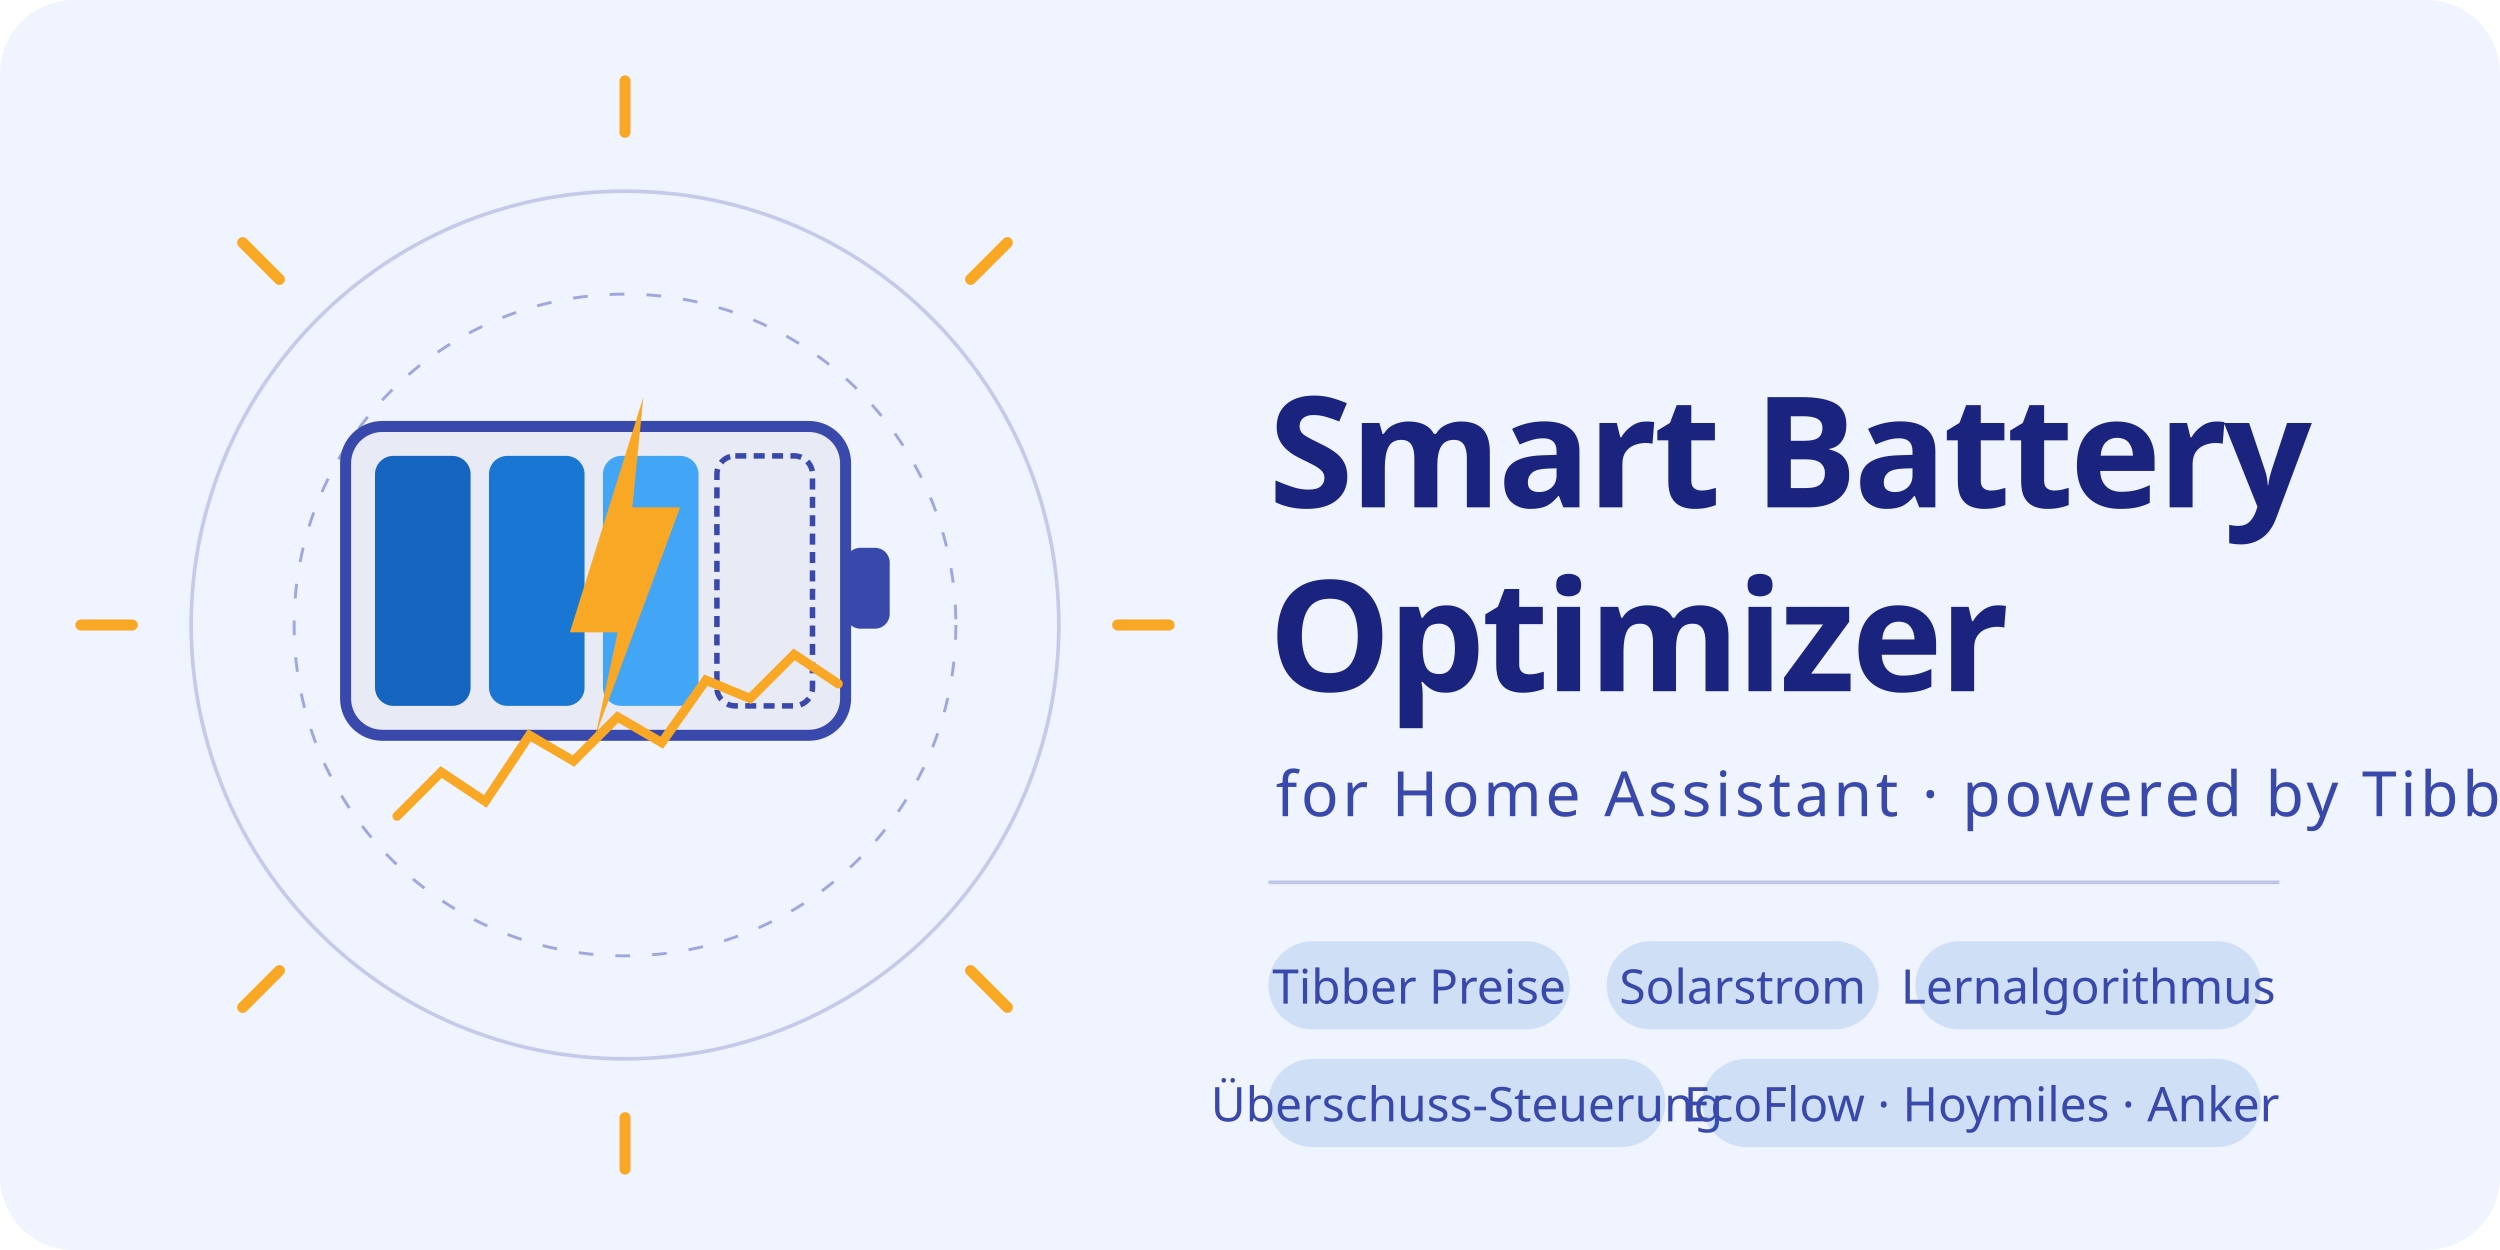
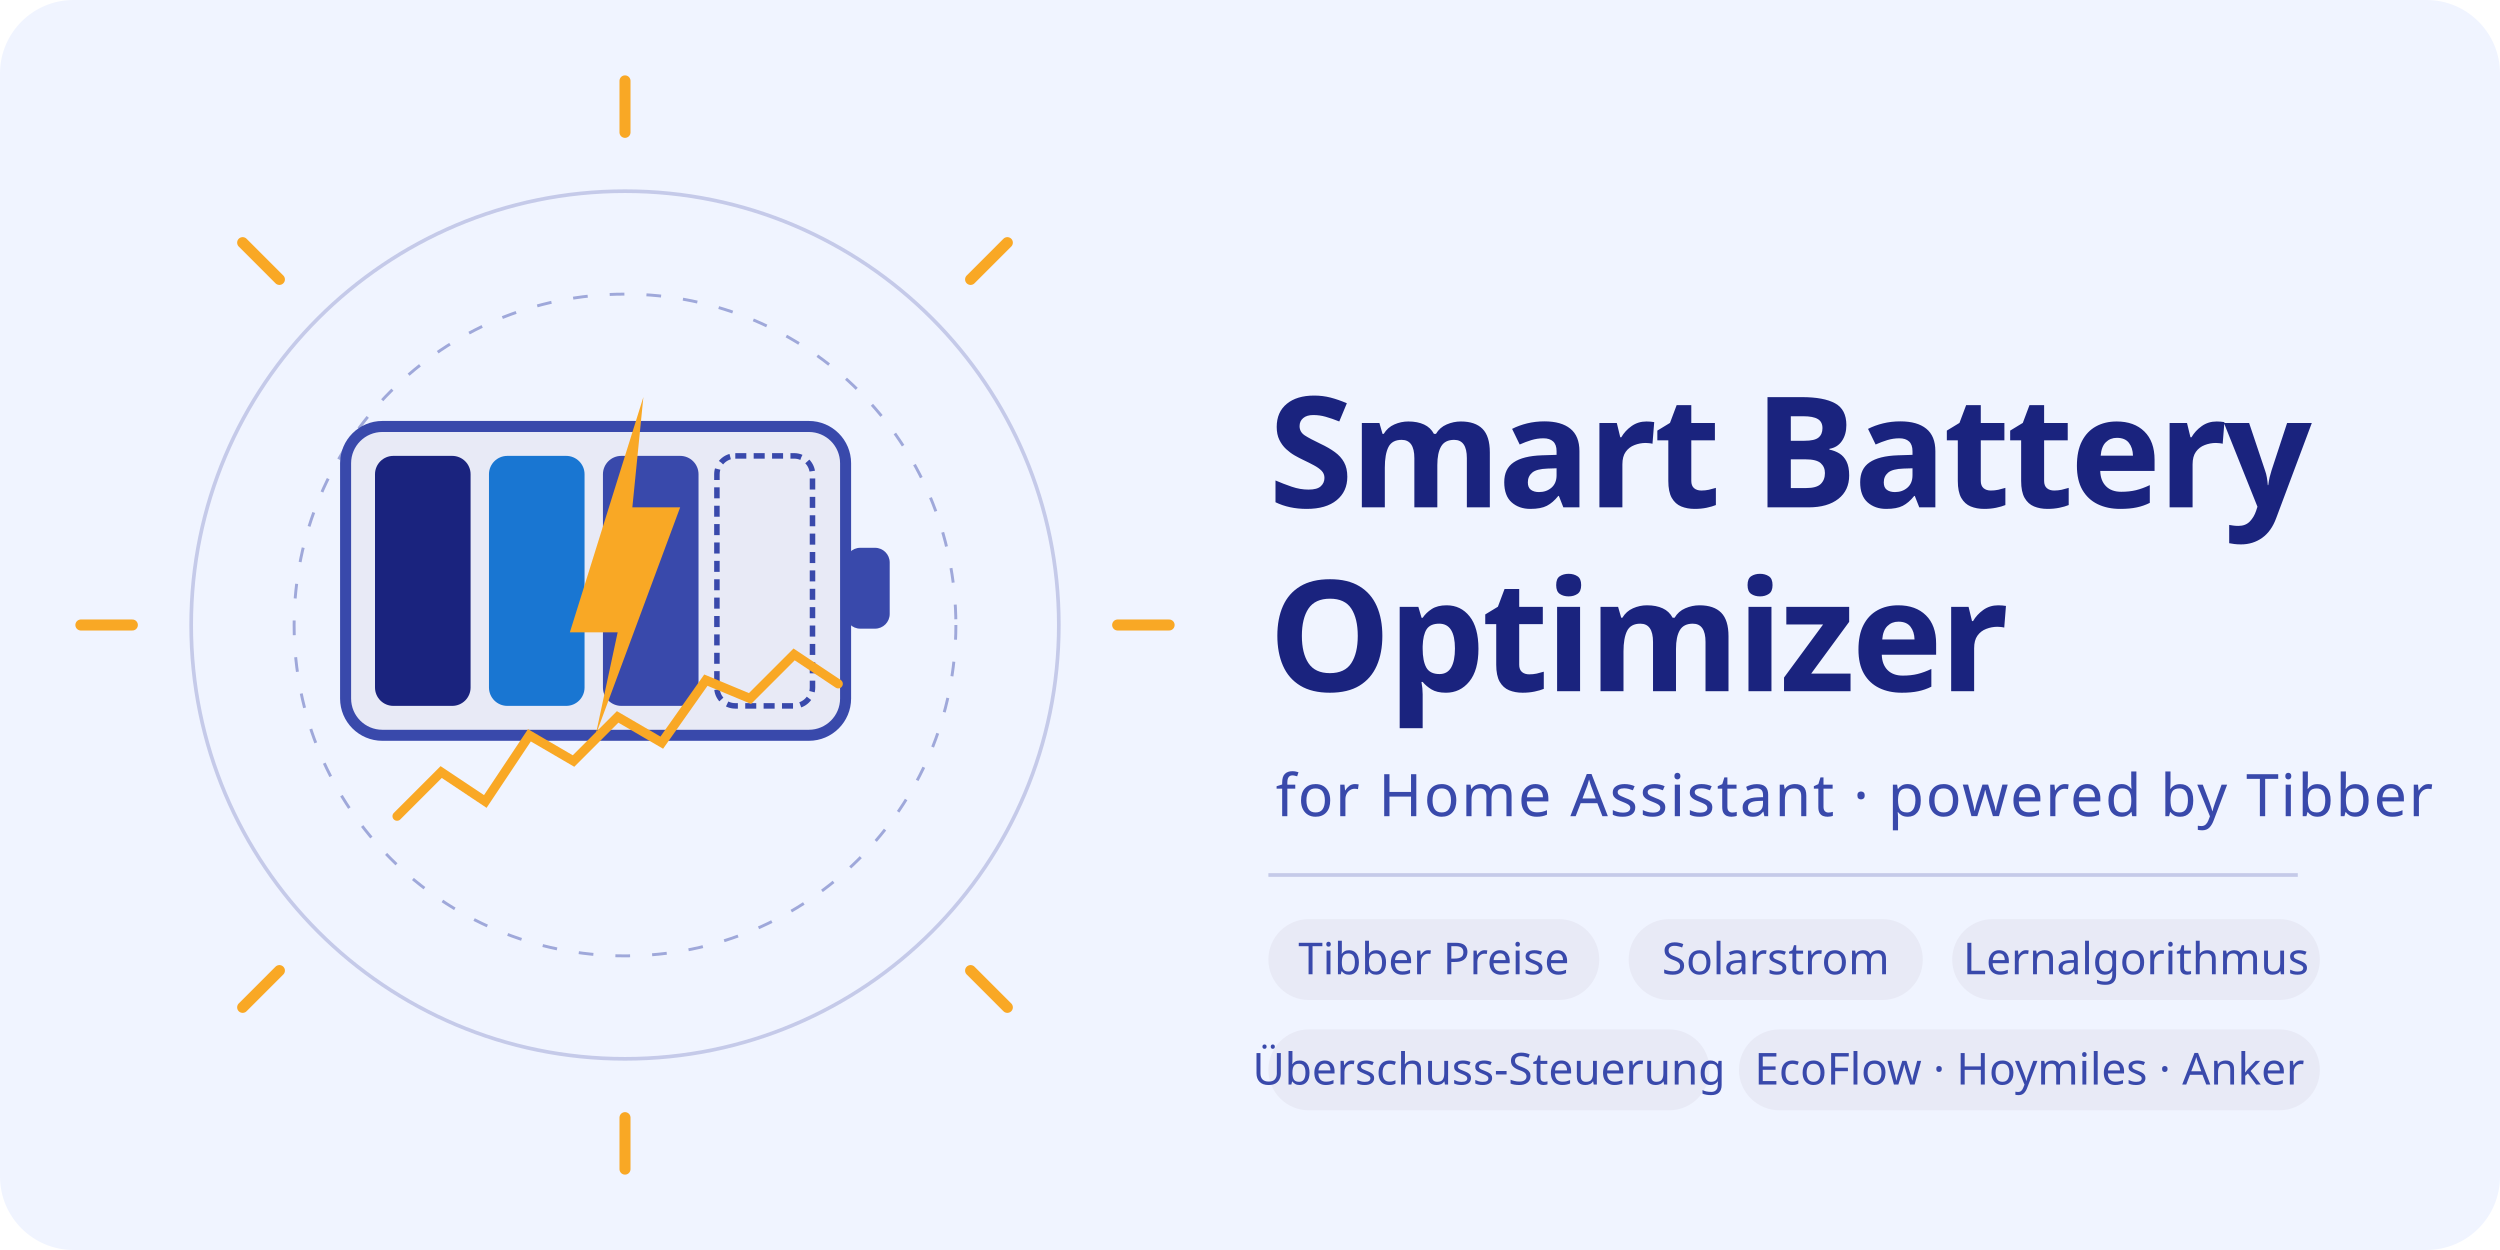
<svg xmlns="http://www.w3.org/2000/svg" width="100%" viewBox="0 0 680 340" role="img">
  <style>
    @media (prefers-color-scheme: dark) {
-       .bg-main { fill: #0f1117; }
+       .bg-main    { fill: #0f1117; }
      .ring-outer { stroke: #1e2640; }
      .ring-inner { stroke: #2a3560; }
-       .wordmark { fill: #e8eaf6; }
-       .tagline { fill: #7986cb; }
-       .batt-body { fill: #1a2340; stroke: #3949ab; }
-       .batt-pole { fill: #3949ab; }
-       .batt-fill-1 { fill: #1565c0; }
-       .batt-fill-2 { fill: #1976d2; }
-       .batt-fill-3 { fill: #42a5f5; }
-       .bolt { fill: #ffd54f; }
-       .ray { stroke: #ffb300; }
-       .dot-accent { fill: #5c6bc0; }
+       .wordmark   { fill: #e8eaf6; }
+       .sub        { fill: #7986cb; }
+       .batt-body  { fill: #1a2340; stroke: #3949ab; }
+       .batt-pole  { fill: #3949ab; }
+       .seg1       { fill: #1565c0; }
+       .seg2       { fill: #1976d2; }
+       .seg3       { fill: #42a5f5; }
+       .bolt       { fill: #ffd54f; }
+       .ray        { stroke: #ffb300; }
+       .divider    { stroke: #2a3560; }
+       .pill       { fill: #1e2a50; }
+       .pill-text  { fill: #7986cb; }
    }
-     .bg-main { fill: #f0f4ff; }
+     .bg-main    { fill: #f0f4ff; }
    .ring-outer { stroke: #c5cae9; fill: none; }
    .ring-inner { stroke: #9fa8da; fill: none; }
-     .wordmark { fill: #1a237e; }
-     .tagline { fill: #3949ab; }
-     .batt-body { fill: #e8eaf6; stroke: #3949ab; }
-     .batt-pole { fill: #3949ab; }
-     .batt-fill-1 { fill: #1565c0; }
-     .batt-fill-2 { fill: #1976d2; }
-     .batt-fill-3 { fill: #42a5f5; }
-     .bolt { fill: #f9a825; }
-     .ray { stroke: #f9a825; fill: none; stroke-linecap: round; }
-     .dot-accent { fill: #9fa8da; }
+     .wordmark   { fill: #1a237e; }
+     .sub        { fill: #3949ab; }
+     .batt-body  { fill: #e8eaf6; stroke: #3949ab; }
+     .batt-pole  { fill: #3949ab; }
+     .seg1       { fill: #1a237e; }
+     .seg2       { fill: #1976d2; }
+     .seg3       { fill: #3949ab; }
+     .bolt       { fill: #f9a825; }
+     .ray        { stroke: #f9a825; fill: none; stroke-linecap: round; }
+     .divider    { stroke: #c5cae9; }
+     .pill       { fill: #e8eaf6; }
+     .pill-text  { fill: #3949ab; }
  </style>
  <rect width="680" height="340" rx="20" class="bg-main" />
  <circle cx="170" cy="170" r="118" class="ring-outer" stroke-width="1" />
  <circle cx="170" cy="170" r="90" class="ring-inner" stroke-width="0.8" stroke-dasharray="4 6" />
  <g class="ray" stroke-width="3">
    <line x1="170" y1="36" x2="170" y2="22" />
    <line x1="170" y1="304" x2="170" y2="318" />
    <line x1="36" y1="170" x2="22" y2="170" />
    <line x1="304" y1="170" x2="318" y2="170" />
    <line x1="76" y1="76" x2="66" y2="66" />
    <line x1="264" y1="76" x2="274" y2="66" />
    <line x1="76" y1="264" x2="66" y2="274" />
    <line x1="264" y1="264" x2="274" y2="274" />
  </g>
  <rect x="94" y="116" width="136" height="84" rx="10" class="batt-body" stroke-width="3" />
  <rect x="230" y="149" width="12" height="22" rx="4" class="batt-pole" />
-   <rect x="102" y="124" width="26" height="68" rx="5" class="batt-fill-1" />
-   <rect x="133" y="124" width="26" height="68" rx="5" class="batt-fill-2" />
-   <rect x="164" y="124" width="26" height="68" rx="5" class="batt-fill-3" />
+   <rect x="102" y="124" width="26" height="68" rx="5" class="seg1" />
+   <rect x="133" y="124" width="26" height="68" rx="5" class="seg2" />
+   <rect x="164" y="124" width="26" height="68" rx="5" class="seg3" />
  <rect x="195" y="124" width="26" height="68" rx="5" class="batt-body" stroke-width="1.5" stroke-dasharray="3 2" />
  <polygon points="175,108 155,172 168,172 162,200 185,138 172,138" class="bolt" />
  <polyline points="108,222 120,210 132,218 144,200 156,207 168,195 180,202 192,185 204,190 216,178 228,186" class="ray" stroke-width="2.5" />
-   <text x="345" y="138" font-family="system-ui, sans-serif" font-size="42" font-weight="700" letter-spacing="-1" class="wordmark">Smart Battery</text>
-   <text x="345" y="188" font-family="system-ui, sans-serif" font-size="42" font-weight="700" letter-spacing="-1" class="wordmark">Optimizer</text>
-   <text x="347" y="222" font-family="system-ui, sans-serif" font-size="17" font-weight="400" letter-spacing="1" class="tagline">for Home Assistant · powered by Tibber</text>
-   <line x1="345" y1="240" x2="620" y2="240" stroke-width="1" class="ring-inner" opacity="0.6" />
-   <g font-family="system-ui, sans-serif" font-size="13" font-weight="500">
-     <rect x="345" y="256" width="82" height="24" rx="12" class="batt-fill-1" opacity="0.15" />
-     <text x="386" y="273" text-anchor="middle" class="tagline">Tibber Preise</text>
-     <rect x="437" y="256" width="74" height="24" rx="12" class="batt-fill-1" opacity="0.15" />
-     <text x="474" y="273" text-anchor="middle" class="tagline">Solarstrom</text>
-     <rect x="521" y="256" width="94" height="24" rx="12" class="batt-fill-1" opacity="0.15" />
-     <text x="568" y="273" text-anchor="middle" class="tagline">Lernalgorithmus</text>
-     <rect x="345" y="288" width="108" height="24" rx="12" class="batt-fill-1" opacity="0.15" />
-     <text x="399" y="305" text-anchor="middle" class="tagline">Überschuss-Steuerung</text>
-     <rect x="463" y="288" width="152" height="24" rx="12" class="batt-fill-1" opacity="0.15" />
-     <text x="539" y="305" text-anchor="middle" class="tagline">EcoFlow · Hoymiles · Anker</text>
-   </g>
+   <text x="345" y="138" font-family="system-ui,sans-serif" font-size="42" font-weight="700" letter-spacing="-1" class="wordmark">Smart Battery</text>
+   <text x="345" y="188" font-family="system-ui,sans-serif" font-size="42" font-weight="700" letter-spacing="-1" class="wordmark">Optimizer</text>
+   <text x="347" y="222" font-family="system-ui,sans-serif" font-size="16" font-weight="400" letter-spacing="0.5" class="sub">for Home Assistant · powered by Tibber</text>
+   <line x1="345" y1="238" x2="625" y2="238" stroke-width="1" class="divider" />
+   <rect x="345" y="250" width="90" height="22" rx="11" class="pill" />
+   <text x="390" y="265" font-family="system-ui,sans-serif" font-size="12" font-weight="500" text-anchor="middle" class="pill-text">Tibber Preise</text>
+   <rect x="443" y="250" width="80" height="22" rx="11" class="pill" />
+   <text x="483" y="265" font-family="system-ui,sans-serif" font-size="12" font-weight="500" text-anchor="middle" class="pill-text">Solarstrom</text>
+   <rect x="531" y="250" width="100" height="22" rx="11" class="pill" />
+   <text x="581" y="265" font-family="system-ui,sans-serif" font-size="12" font-weight="500" text-anchor="middle" class="pill-text">Lernalgorithmus</text>
+   <rect x="345" y="280" width="120" height="22" rx="11" class="pill" />
+   <text x="405" y="295" font-family="system-ui,sans-serif" font-size="12" font-weight="500" text-anchor="middle" class="pill-text">Überschuss-Steuerung</text>
+   <rect x="473" y="280" width="158" height="22" rx="11" class="pill" />
+   <text x="552" y="295" font-family="system-ui,sans-serif" font-size="12" font-weight="500" text-anchor="middle" class="pill-text">EcoFlow · Hoymiles · Anker</text>
</svg>
